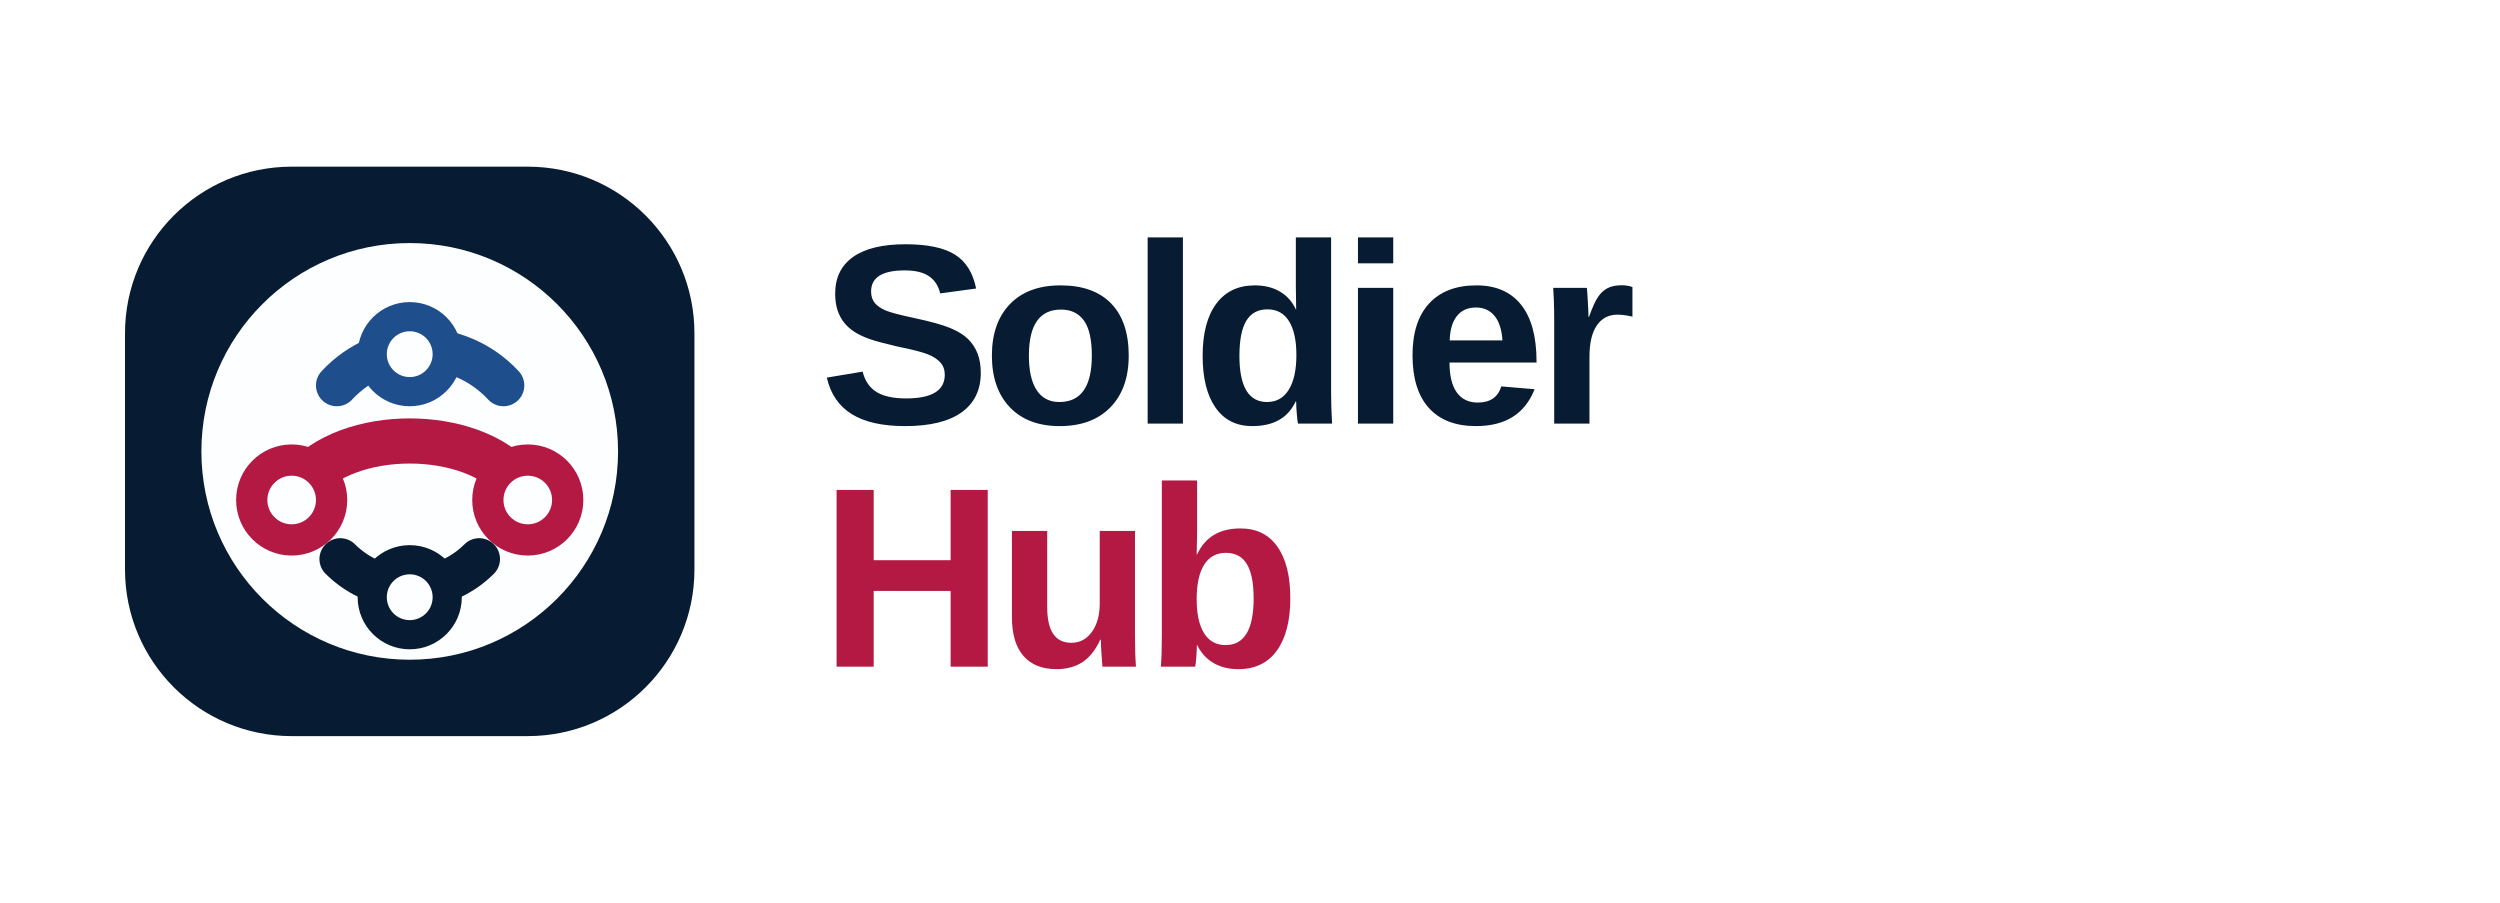
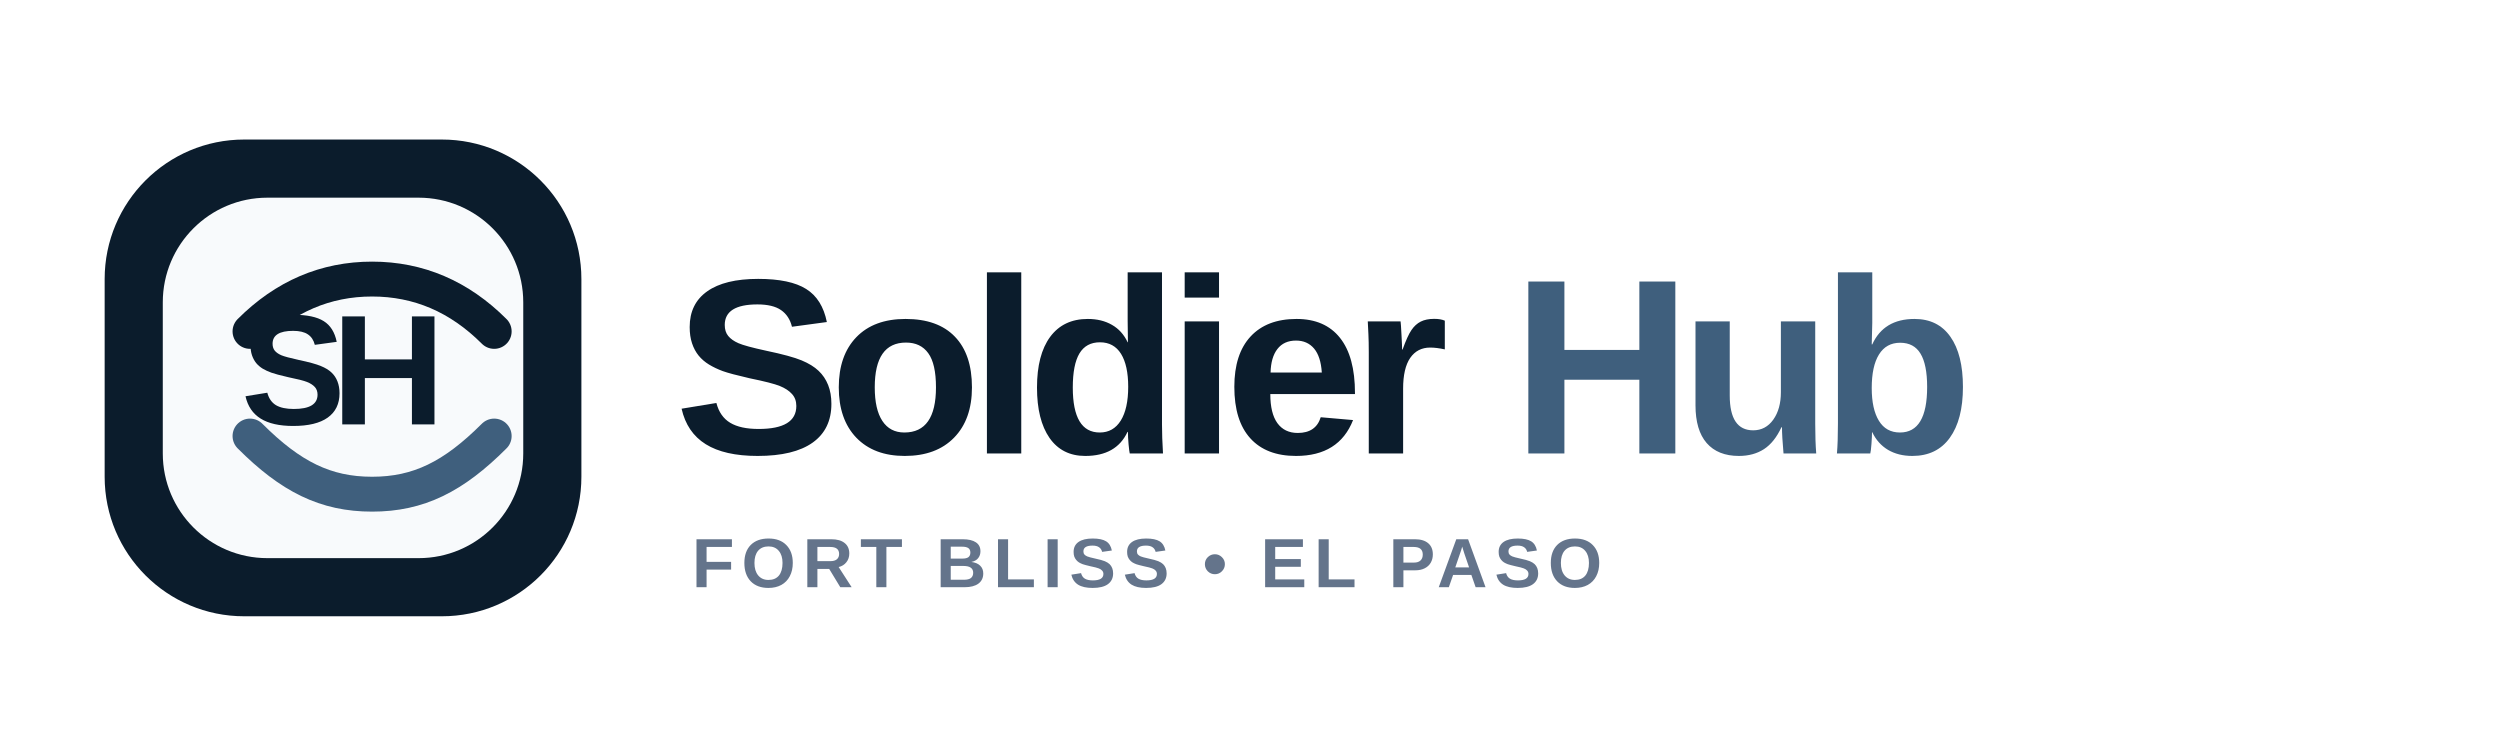
- <svg xmlns="http://www.w3.org/2000/svg" width="360" height="130" viewBox="0 0 360 130" fill="none">
-   <rect width="360" height="130" rx="24" fill="transparent" />
-   <rect x="18" y="24" width="82" height="82" rx="24" fill="#071B33" />
-   <circle cx="59" cy="65" r="30" fill="#FDFEFF" />
-   <path d="M43.5 69.5C50 61.5 68 61.5 74.5 69.5" stroke="#B31942" stroke-width="6.5" stroke-linecap="round" />
-   <path d="M48.5 55.5C55 48.5 66 48.5 72.5 55.5" stroke="#1E4E8C" stroke-width="6" stroke-linecap="round" />
-   <path d="M49 80.5C54.5 86 63.5 86 69 80.5" stroke="#071B33" stroke-width="6" stroke-linecap="round" />
-   <circle cx="42" cy="72" r="8" fill="#B31942" />
-   <circle cx="76" cy="72" r="8" fill="#B31942" />
-   <circle cx="59" cy="51" r="7.5" fill="#1E4E8C" />
-   <circle cx="59" cy="86" r="7.5" fill="#071B33" />
-   <circle cx="42" cy="72" r="3.5" fill="#FDFEFF" />
-   <circle cx="76" cy="72" r="3.5" fill="#FDFEFF" />
-   <circle cx="59" cy="51" r="3.3" fill="#FDFEFF" />
-   <circle cx="59" cy="86" r="3.3" fill="#FDFEFF" />
-   <text x="118" y="61" font-family="Arial, Helvetica, sans-serif" font-size="37" font-weight="800" fill="#071B33" letter-spacing="-1.3">Soldier</text>
-   <text x="118" y="96" font-family="Arial, Helvetica, sans-serif" font-size="37" font-weight="800" fill="#B31942" letter-spacing="-1.3">Hub</text>
+ <svg xmlns="http://www.w3.org/2000/svg" width="430" height="130" viewBox="0 0 430 130" fill="none">
+   <rect width="430" height="130" rx="24" fill="transparent" />
+   <rect x="18" y="24" width="82" height="82" rx="24" fill="#0B1C2C" />
+   <rect x="28" y="34" width="62" height="62" rx="18" fill="#F8FAFC" />
+   <path d="M43 75C50 82 56 85 64 85C72 85 78 82 85 75" stroke="#3F5F7D" stroke-width="6" stroke-linecap="round" />
+   <path d="M43 57C49 51 56 48 64 48C72 48 79 51 85 57" stroke="#0B1C2C" stroke-width="6" stroke-linecap="round" />
+   <text x="59" y="73" text-anchor="middle" font-family="Arial, Helvetica, sans-serif" font-size="27" font-weight="900" letter-spacing="-2.4" fill="#0B1C2C">SH</text>
+   <text x="116" y="78" font-family="Arial, Helvetica, sans-serif" font-size="43" font-weight="900" fill="#0B1C2C" letter-spacing="-2.1">Soldier</text>
+   <text x="260" y="78" font-family="Arial, Helvetica, sans-serif" font-size="43" font-weight="900" fill="#3F5F7D" letter-spacing="-2.1">Hub</text>
+   <text x="119" y="101" font-family="Arial, Helvetica, sans-serif" font-size="12" font-weight="800" fill="#64748B" letter-spacing="1.2">FORT BLISS • EL PASO</text>
</svg>
